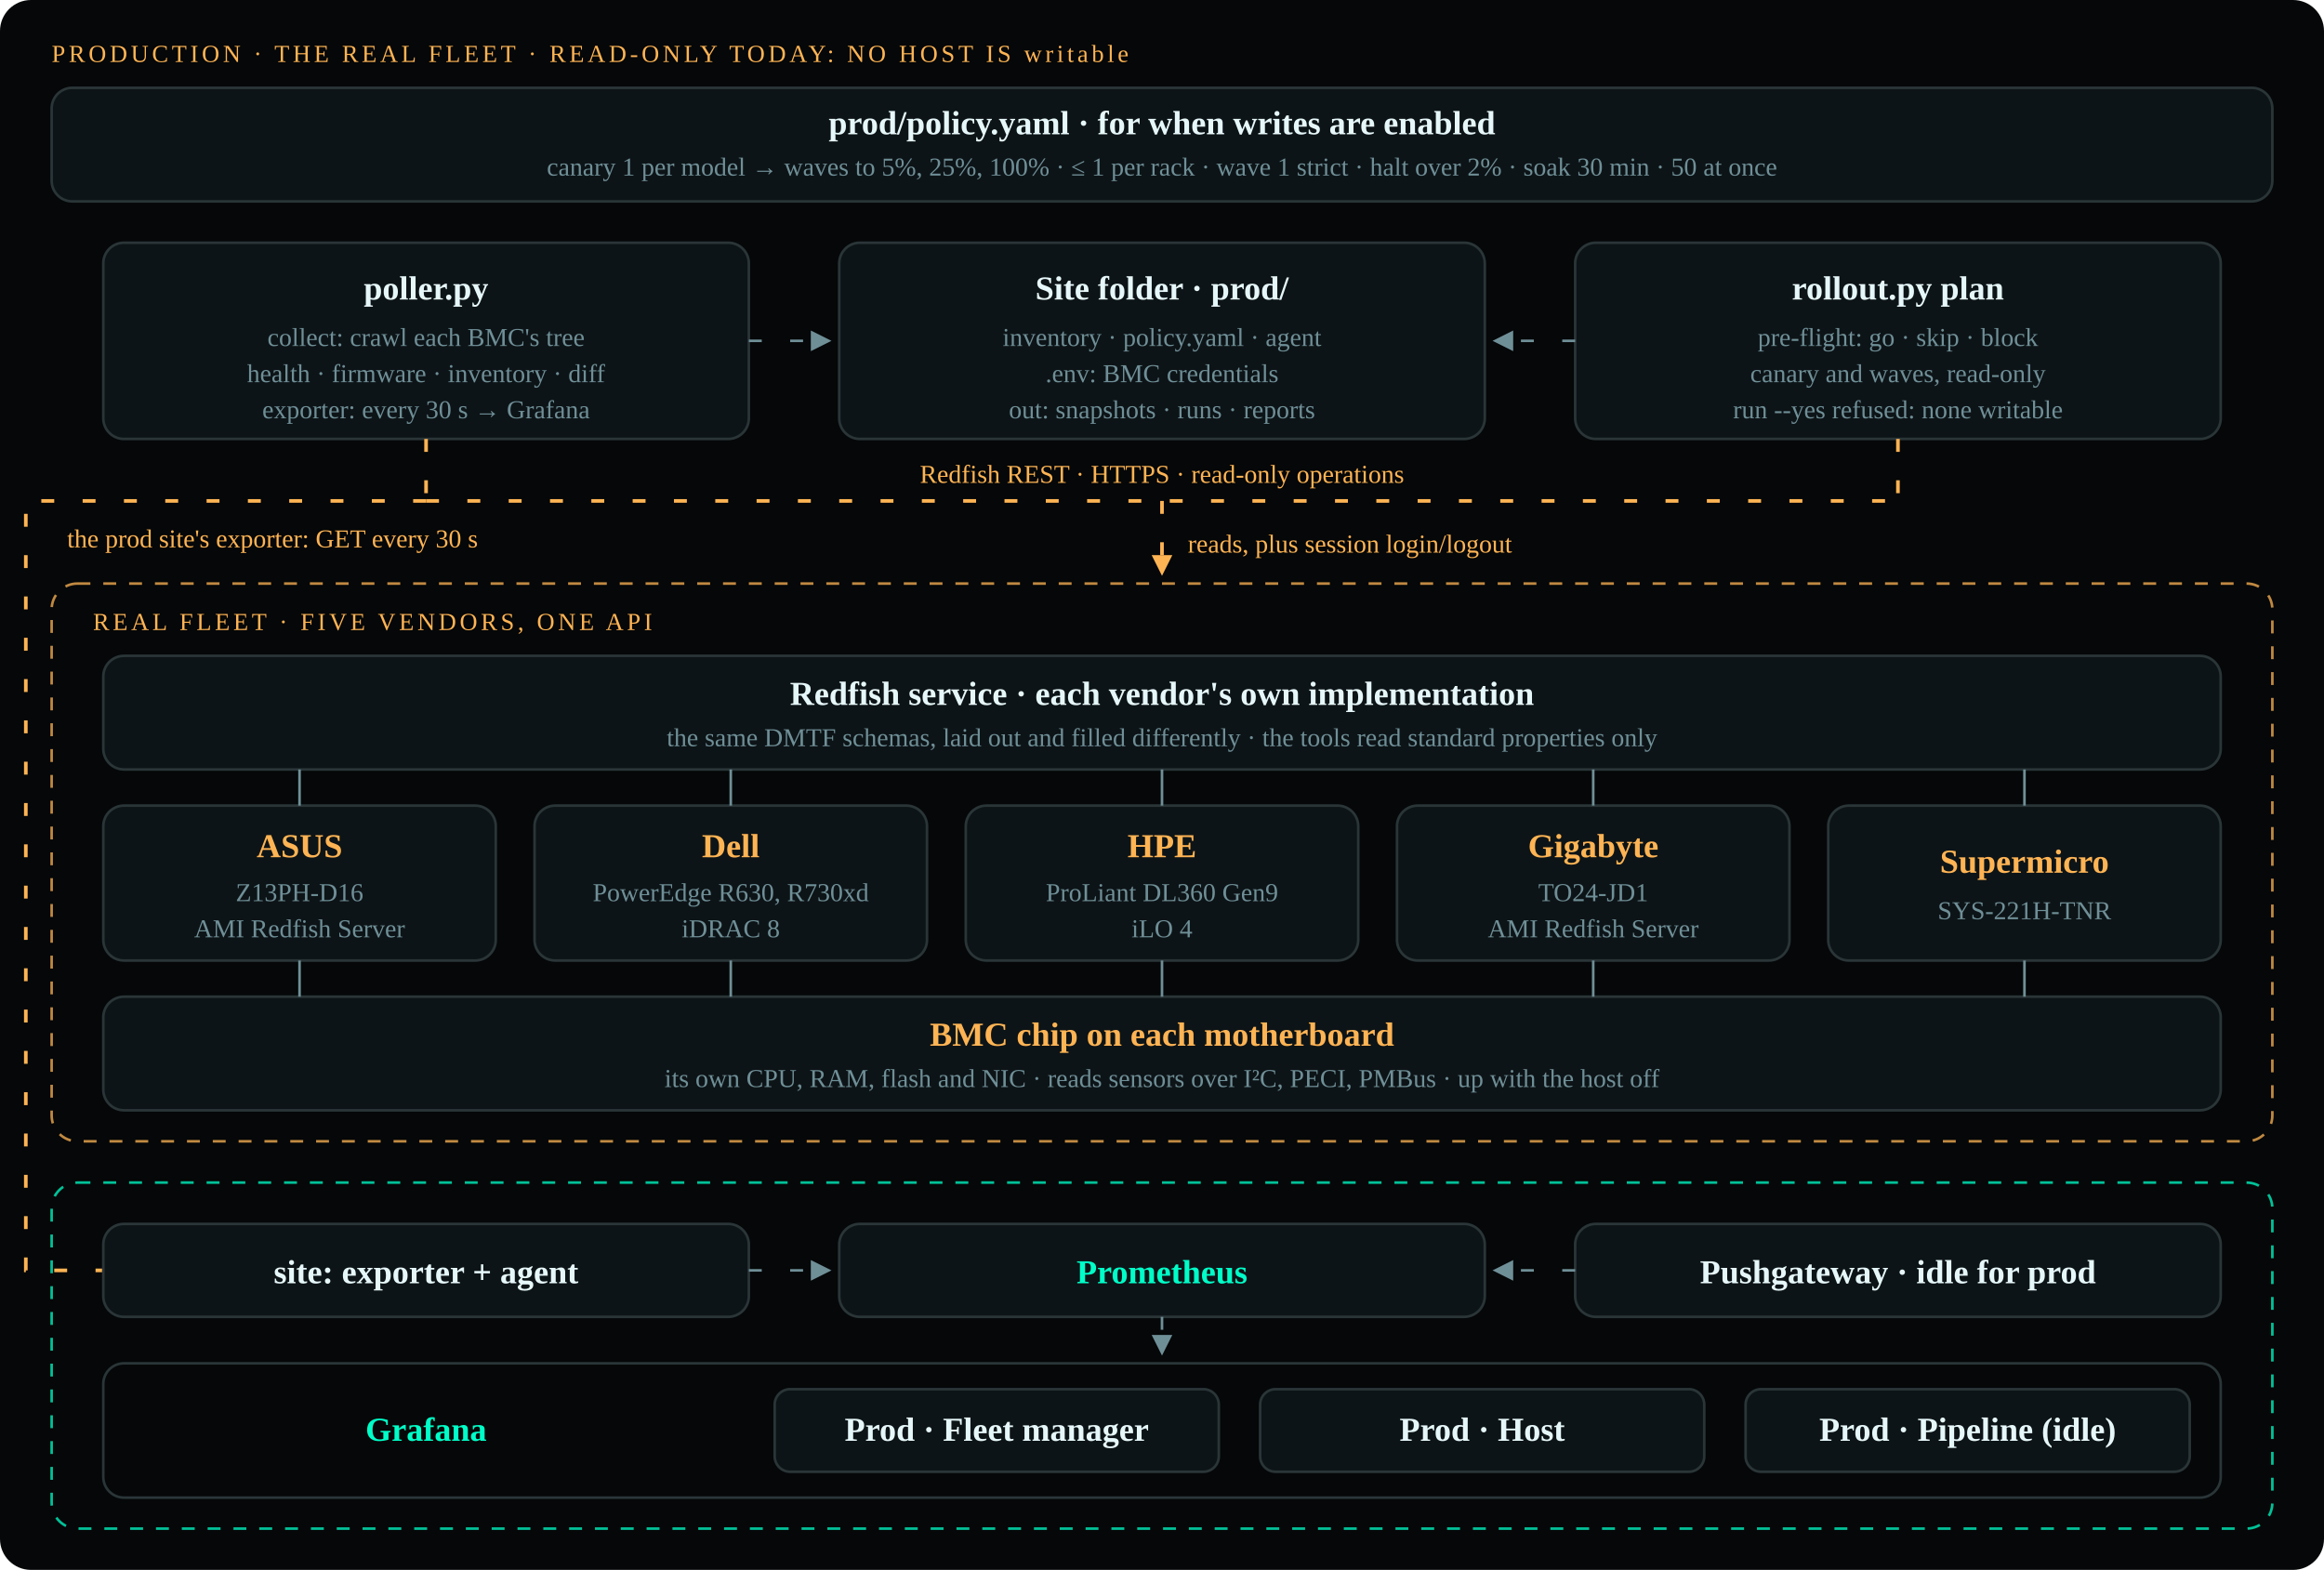
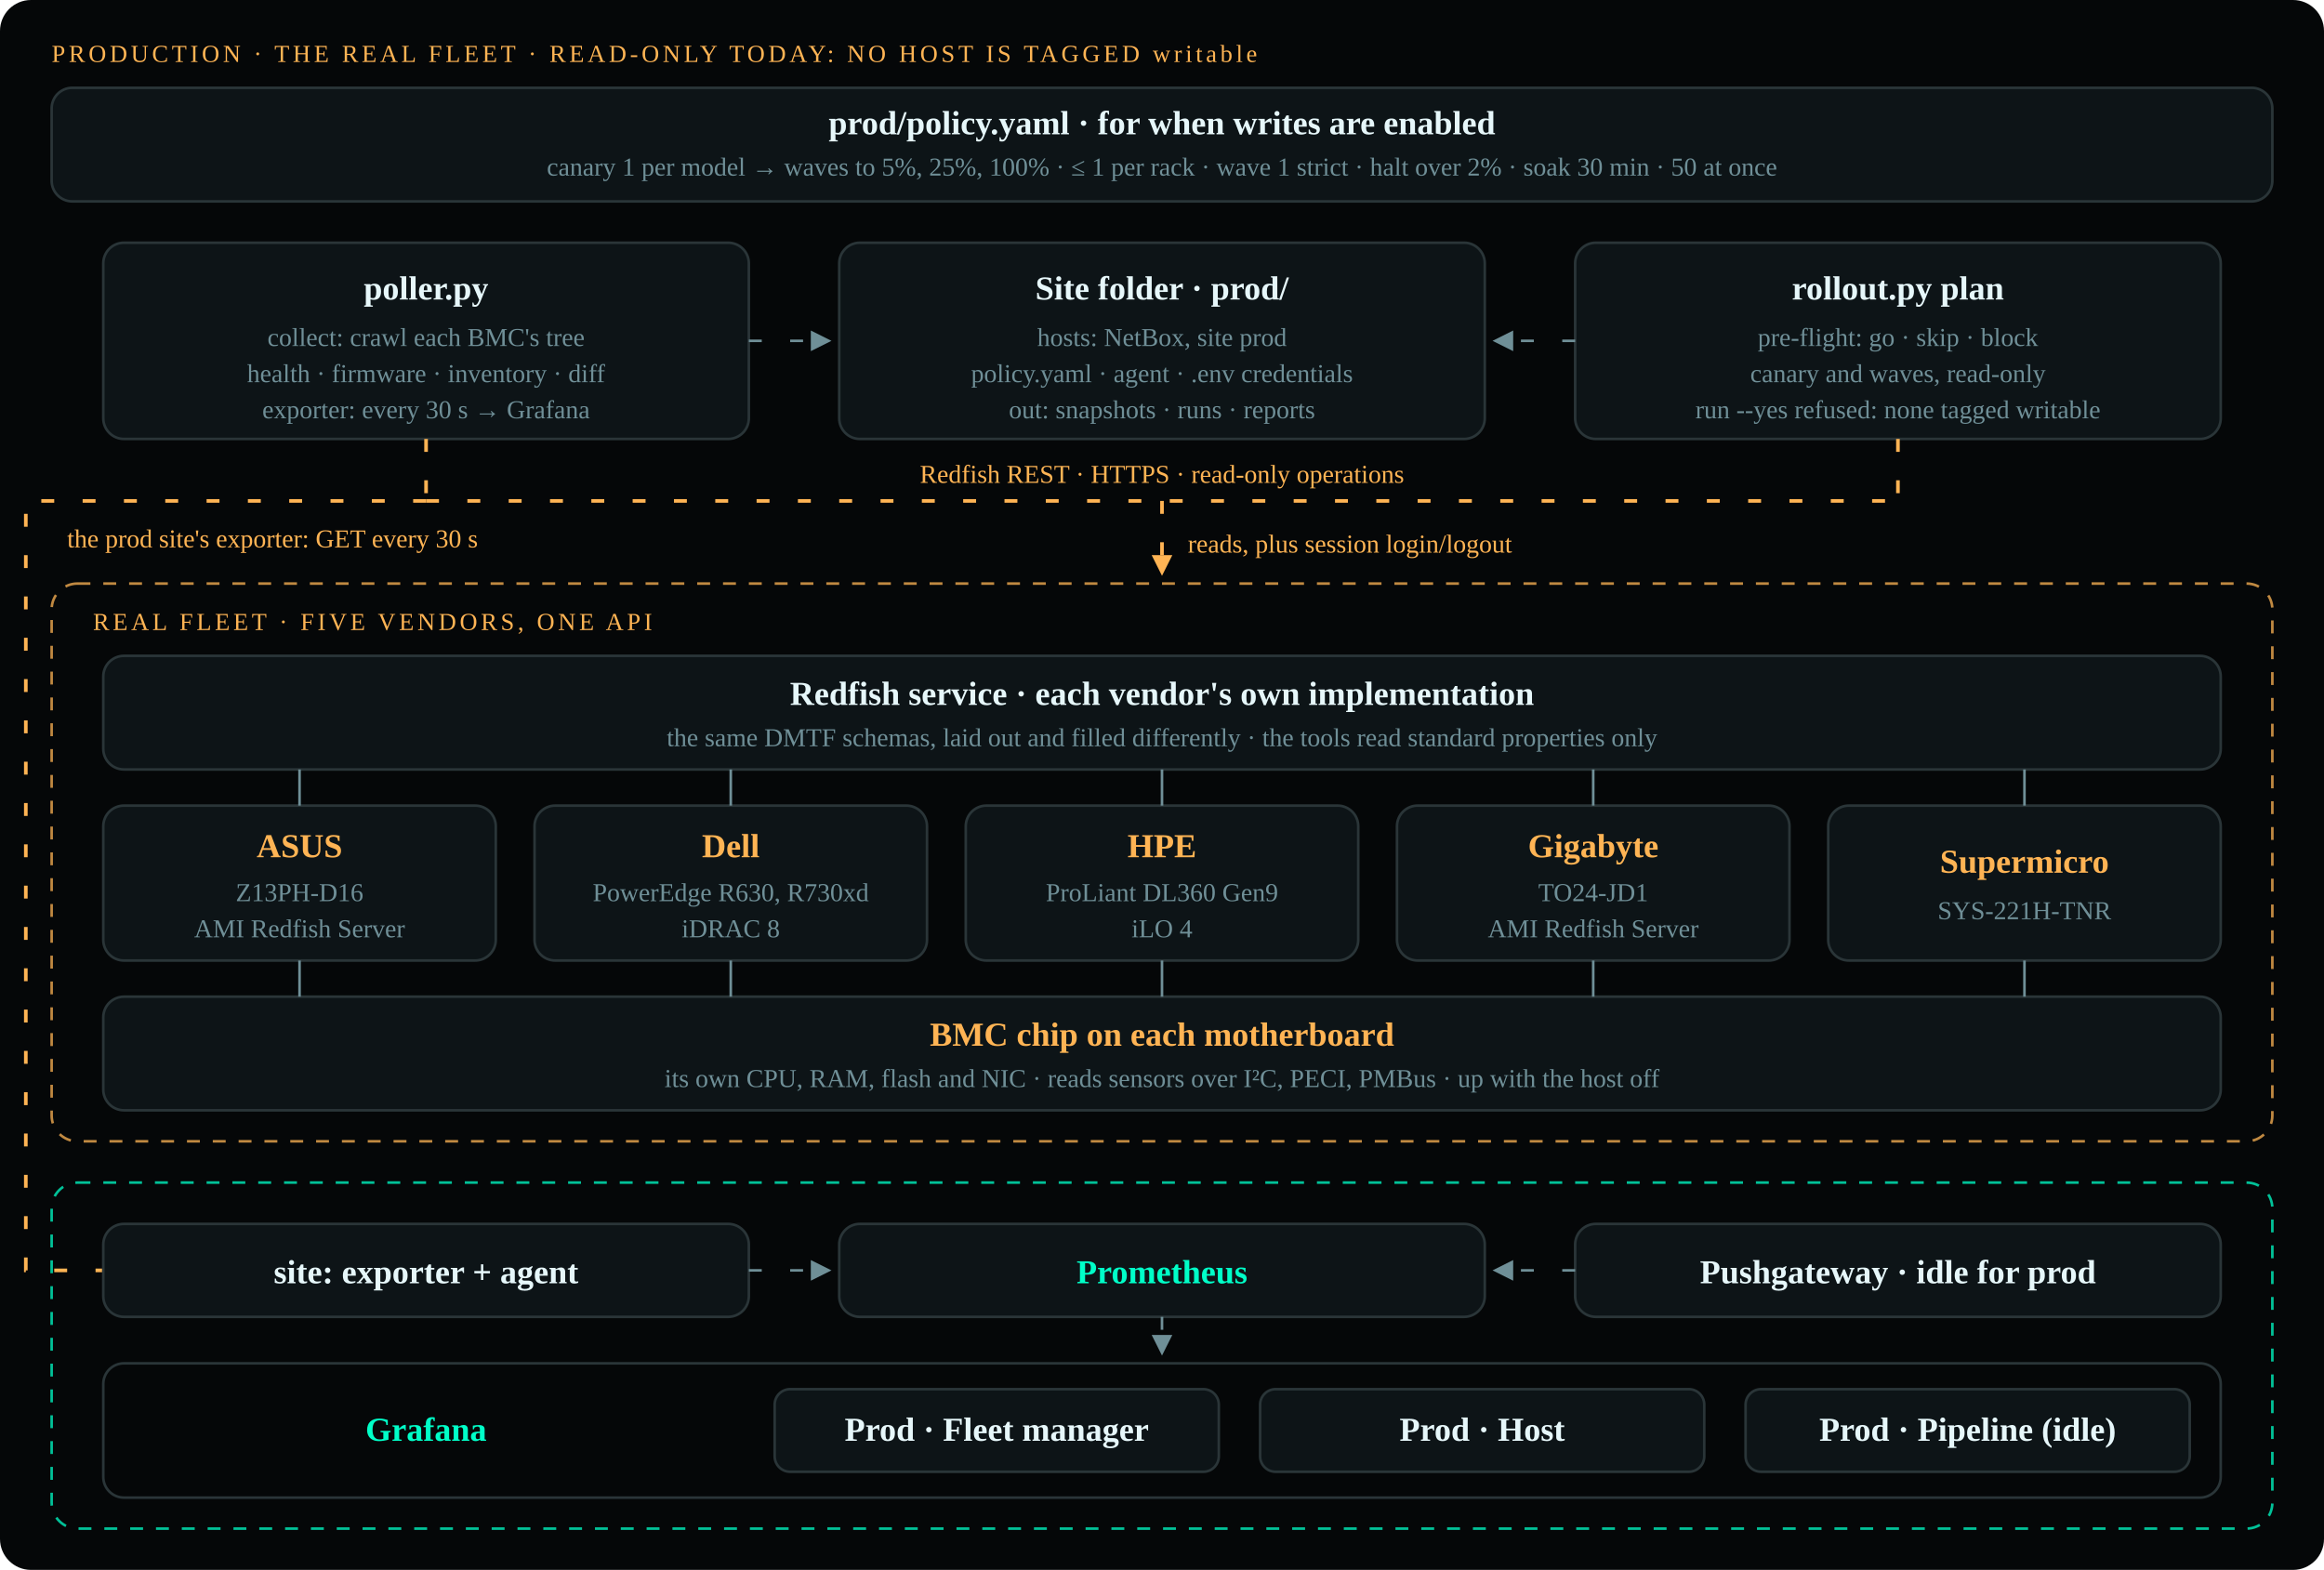
- <svg xmlns="http://www.w3.org/2000/svg" viewBox="0 0 900 608" role="img" aria-label="Production today: the real fleet, read-only. prod/policy.yaml holds the policy for when writes are enabled: a canary of one host per hardware model, then waves to 5%, 25% and 100%, at most one host of a rack in a wave, the first wave strict, a halt over 2% failed, a 30 minute soak, 50 at once. Today poller.py collects every BMC and shows health, firmware, inventory, telemetry, capabilities and diff views, and its exporter reads every BMC on a 30-second interval for Prometheus and Grafana; rollout.py plan pre-flights and plans waves, read-only; run --yes is refused because no host is writable. Both use the prod/ folder: the inventory, the policy, the Prometheus agent's targets and the BMC accounts for read-only operations in .env; the baseline is the control plane's, in control/catalog/prod/. They speak Redfish over HTTPS, reads only plus a session login and logout, to the real fleet: each vendor's own Redfish implementation, ASUS Z13PH-D16 and Gigabyte TO24-JD1 on AMI's Redfish server, Dell PowerEdge R630 and R730xd on iDRAC 8, HPE ProLiant DL360 Gen9 on iLO 4, Supermicro SYS-221H-TNR on Supermicro's BMC firmware, each on the BMC chip of its motherboard. The observability stack runs in Docker Compose, every service on 127.0.0.1: the prod site's exporter, poller.py exporter, reads every BMC over Redfish on a 30-second interval, and the site's Prometheus agent pushes its samples to the control plane's Prometheus (remote write); Prometheus also scrapes the Pushgateway, where only lab runs push; Grafana shows them in a Prod folder, Prod · Fleet manager, Prod · Host and Prod · Pipeline, next to a Lab folder.">
+ <svg xmlns="http://www.w3.org/2000/svg" viewBox="0 0 900 608" role="img" aria-label="Production today: the real fleet, read-only. prod/policy.yaml holds the policy for when writes are enabled: a canary of one host per hardware model, then waves to 5%, 25% and 100%, at most one host of a rack in a wave, the first wave strict, a halt over 2% failed, a 30 minute soak, 50 at once. Today poller.py collects every BMC and shows health, firmware, inventory, telemetry, capabilities and diff views, and its exporter reads every BMC on a 30-second interval for Prometheus and Grafana; rollout.py plan pre-flights and plans waves, read-only; run --yes is refused because no host is tagged writable. Both read the hosts from NetBox, site prod, each with its own read-only account, and use the prod/ folder: the policy, the Prometheus agent's targets and the BMC accounts for read-only operations in .env; the baseline is the control plane's, in control/catalog/prod/. They speak Redfish over HTTPS, reads only plus a session login and logout, to the real fleet: each vendor's own Redfish implementation, ASUS Z13PH-D16 and Gigabyte TO24-JD1 on AMI's Redfish server, Dell PowerEdge R630 and R730xd on iDRAC 8, HPE ProLiant DL360 Gen9 on iLO 4, Supermicro SYS-221H-TNR on Supermicro's BMC firmware, each on the BMC chip of its motherboard. The observability stack runs in Docker Compose, every service on 127.0.0.1: the prod site's exporter, poller.py exporter, reads every BMC over Redfish on a 30-second interval, and the site's Prometheus agent pushes its samples to the control plane's Prometheus (remote write); Prometheus also scrapes the Pushgateway, where only lab runs push; Grafana shows them in a Prod folder, Prod · Fleet manager, Prod · Host and Prod · Pipeline, next to a Lab folder.">
  <style>
    .rfp text { font-family: var(--mono, monospace); }
    .rfp .bg { fill: var(--bg-deep, #050708); }
    .rfp .box { fill: var(--surface, #0d1417); stroke: var(--line, #2a3538); }
    .rfp .name { fill: var(--fg, #e6f7fa); font-size: 13px; font-weight: 600; }
    .rfp .sub { fill: var(--dim, #6f8f97); font-size: 10px; }
    .rfp .band { fill: var(--dim, #6f8f97); font-size: 9.5px; letter-spacing: .14em; }
    .rfp .lbl { fill: var(--dim, #6f8f97); font-size: 10px; }
    .rfp .wire { fill: none; stroke: var(--dim, #6f8f97); stroke-width: 1; }
    .rfp .cut { fill: none; stroke-width: 1; stroke-dasharray: 5 5; opacity: .75; }
    /* the hardware layer in its own colour, the same key as the portfolio's drawings */
    .rfp .ind .box { stroke: color-mix(in srgb, var(--amber, #ffb454) 40%, transparent); }
    .rfp .ind .hi { fill: var(--amber, #ffb454); }
    .rfp .ind .wire-hi { fill: none; stroke: var(--amber, #ffb454); stroke-width: 1.4; }
    .rfp .ind .cut { stroke: var(--amber, #ffb454); }
    .rfp .grp { fill: none; stroke: var(--line, #2a3538); }
    /* observability in the lab drawing's teal */
    .rfp .obs .hi { fill: var(--teal, #00ffc8); }
    .rfp .obs .cut { stroke: var(--teal, #00ffc8); }
    /* motion: dashes run the way a wire points */
    @keyframes rfp-flow { to { stroke-dashoffset: -32; } }
    .rfp .flow { stroke-dasharray: 5 11; animation: rfp-flow 1.6s linear infinite; }
    @media (prefers-reduced-motion: reduce) { .rfp .flow { animation: none; stroke-dasharray: none; } }
  </style>
  <defs>
    <marker id="rfp-dim" viewBox="0 0 8 8" refX="7" refY="4" markerWidth="8" markerHeight="8" markerUnits="userSpaceOnUse" orient="auto">
      <path d="M0 0 8 4 0 8z" style="fill: var(--dim, #6f8f97)" />
    </marker>
    <marker id="rfp-amber" viewBox="0 0 8 8" refX="7" refY="4" markerWidth="8" markerHeight="8" markerUnits="userSpaceOnUse" orient="auto">
      <path d="M0 0 8 4 0 8z" style="fill: var(--amber, #ffb454)" />
    </marker>
  </defs>
  <g class="rfp">
    <rect class="bg" x="0" y="0" width="900" height="608" rx="12" />
    <g class="ind">
-       <text class="band hi" x="20" y="24">PRODUCTION · THE REAL FLEET · READ-ONLY TODAY: NO HOST IS writable</text>
+       <text class="band hi" x="20" y="24">PRODUCTION · THE REAL FLEET · READ-ONLY TODAY: NO HOST IS TAGGED writable</text>
    </g>
    <rect class="box" x="20" y="34" width="860" height="44" rx="8" />
    <text class="name" x="450" y="52" text-anchor="middle">prod/policy.yaml · for when writes are enabled</text>
    <text class="sub" x="450" y="68" text-anchor="middle">canary 1 per model → waves to 5%, 25%, 100% · ≤ 1 per rack · wave 1 strict · halt over 2% · soak 30 min · 50 at once</text>
    <rect class="box" x="40" y="94" width="250" height="76" rx="8" />
    <text class="name" x="165" y="116" text-anchor="middle">poller.py</text>
    <text class="sub" x="165" y="134" text-anchor="middle">collect: crawl each BMC's tree</text>
    <text class="sub" x="165" y="148" text-anchor="middle">health · firmware · inventory · diff</text>
    <text class="sub" x="165" y="162" text-anchor="middle">exporter: every 30 s → Grafana</text>
    <rect class="box" x="325" y="94" width="250" height="76" rx="8" />
    <text class="name" x="450" y="116" text-anchor="middle">Site folder · prod/</text>
-     <text class="sub" x="450" y="134" text-anchor="middle">inventory · policy.yaml · agent</text>
-     <text class="sub" x="450" y="148" text-anchor="middle">.env: BMC credentials</text>
+     <text class="sub" x="450" y="134" text-anchor="middle">hosts: NetBox, site prod</text>
+     <text class="sub" x="450" y="148" text-anchor="middle">policy.yaml · agent · .env credentials</text>
    <text class="sub" x="450" y="162" text-anchor="middle">out: snapshots · runs · reports</text>
    <rect class="box" x="610" y="94" width="250" height="76" rx="8" />
    <text class="name" x="735" y="116" text-anchor="middle">rollout.py plan</text>
    <text class="sub" x="735" y="134" text-anchor="middle">pre-flight: go · skip · block</text>
    <text class="sub" x="735" y="148" text-anchor="middle">canary and waves, read-only</text>
-     <text class="sub" x="735" y="162" text-anchor="middle">run --yes refused: none writable</text>
+     <text class="sub" x="735" y="162" text-anchor="middle">run --yes refused: none tagged writable</text>
    <path class="wire flow" d="M290 132H321" marker-end="url(#rfp-dim)" />
    <path class="wire flow" d="M610 132H579" marker-end="url(#rfp-dim)" />
    <g class="ind">
      <path class="wire-hi flow" d="M165 170V194M735 170V194M165 194H735" />
      <text class="lbl hi" x="450" y="187" text-anchor="middle">Redfish REST · HTTPS · read-only operations</text>
      <path class="wire-hi flow" d="M450 194V222" marker-end="url(#rfp-amber)" />
      <text class="lbl hi" x="460" y="214">reads, plus session login/logout</text>
      <rect class="cut" x="20" y="226" width="860" height="216" rx="10" />
      <text class="band hi" x="36" y="244">REAL FLEET · FIVE VENDORS, ONE API</text>
      <rect class="box" x="40" y="254" width="820" height="44" rx="8" />
      <text class="name" x="450" y="273" text-anchor="middle">Redfish service · each vendor's own implementation</text>
      <text class="sub" x="450" y="289" text-anchor="middle">the same DMTF schemas, laid out and filled differently · the tools read standard properties only</text>
      <rect class="box" x="40" y="312" width="152" height="60" rx="8" />
      <text class="name hi" x="116" y="332" text-anchor="middle">ASUS</text>
      <text class="sub" x="116" y="349" text-anchor="middle">Z13PH-D16</text>
      <text class="sub" x="116" y="363" text-anchor="middle">AMI Redfish Server</text>
      <rect class="box" x="207" y="312" width="152" height="60" rx="8" />
      <text class="name hi" x="283" y="332" text-anchor="middle">Dell</text>
      <text class="sub" x="283" y="349" text-anchor="middle">PowerEdge R630, R730xd</text>
      <text class="sub" x="283" y="363" text-anchor="middle">iDRAC 8</text>
      <rect class="box" x="374" y="312" width="152" height="60" rx="8" />
      <text class="name hi" x="450" y="332" text-anchor="middle">HPE</text>
      <text class="sub" x="450" y="349" text-anchor="middle">ProLiant DL360 Gen9</text>
      <text class="sub" x="450" y="363" text-anchor="middle">iLO 4</text>
      <rect class="box" x="541" y="312" width="152" height="60" rx="8" />
      <text class="name hi" x="617" y="332" text-anchor="middle">Gigabyte</text>
      <text class="sub" x="617" y="349" text-anchor="middle">TO24-JD1</text>
      <text class="sub" x="617" y="363" text-anchor="middle">AMI Redfish Server</text>
      <rect class="box" x="708" y="312" width="152" height="60" rx="8" />
      <text class="name hi" x="784" y="338" text-anchor="middle">Supermicro</text>
      <text class="sub" x="784" y="356" text-anchor="middle">SYS-221H-TNR</text>
      <rect class="box" x="40" y="386" width="820" height="44" rx="8" />
      <text class="name hi" x="450" y="405" text-anchor="middle">BMC chip on each motherboard</text>
      <text class="sub" x="450" y="421" text-anchor="middle">its own CPU, RAM, flash and NIC · reads sensors over I²C, PECI, PMBus · up with the host off</text>
    </g>
    <path class="wire" d="M116 298V312M283 298V312M450 298V312M617 298V312M784 298V312M116 372V386M283 372V386M450 372V386M617 372V386M784 372V386" />
    <g class="ind">
      <path class="wire-hi flow" d="M165 194H10V492H40" />
      <text class="lbl hi" x="26" y="212">the prod site's exporter: GET every 30 s</text>
    </g>
    <g class="obs">
      <rect class="cut" x="20" y="458" width="860" height="134" rx="10" />
      <rect class="box" x="40" y="474" width="250" height="36" rx="8" />
      <text class="name" x="165" y="497" text-anchor="middle">site: exporter + agent</text>
      <rect class="box" x="325" y="474" width="250" height="36" rx="8" />
      <text class="name hi" x="450" y="497" text-anchor="middle">Prometheus</text>
      <rect class="box" x="610" y="474" width="250" height="36" rx="8" />
      <text class="name" x="735" y="497" text-anchor="middle">Pushgateway · idle for prod</text>
      <path class="wire flow" d="M290 492H321" marker-end="url(#rfp-dim)" />
      <path class="wire flow" d="M610 492H579" marker-end="url(#rfp-dim)" />
      <path class="wire flow" d="M450 510V524" marker-end="url(#rfp-dim)" />
      <rect class="grp" x="40" y="528" width="820" height="52" rx="8" />
      <text class="name hi" x="165" y="558" text-anchor="middle">Grafana</text>
      <rect class="box" x="300" y="538" width="172" height="32" rx="6" />
      <text class="name" x="386" y="558" text-anchor="middle">Prod · Fleet manager</text>
      <rect class="box" x="488" y="538" width="172" height="32" rx="6" />
      <text class="name" x="574" y="558" text-anchor="middle">Prod · Host</text>
      <rect class="box" x="676" y="538" width="172" height="32" rx="6" />
      <text class="name" x="762" y="558" text-anchor="middle">Prod · Pipeline (idle)</text>
    </g>
  </g>
</svg>
